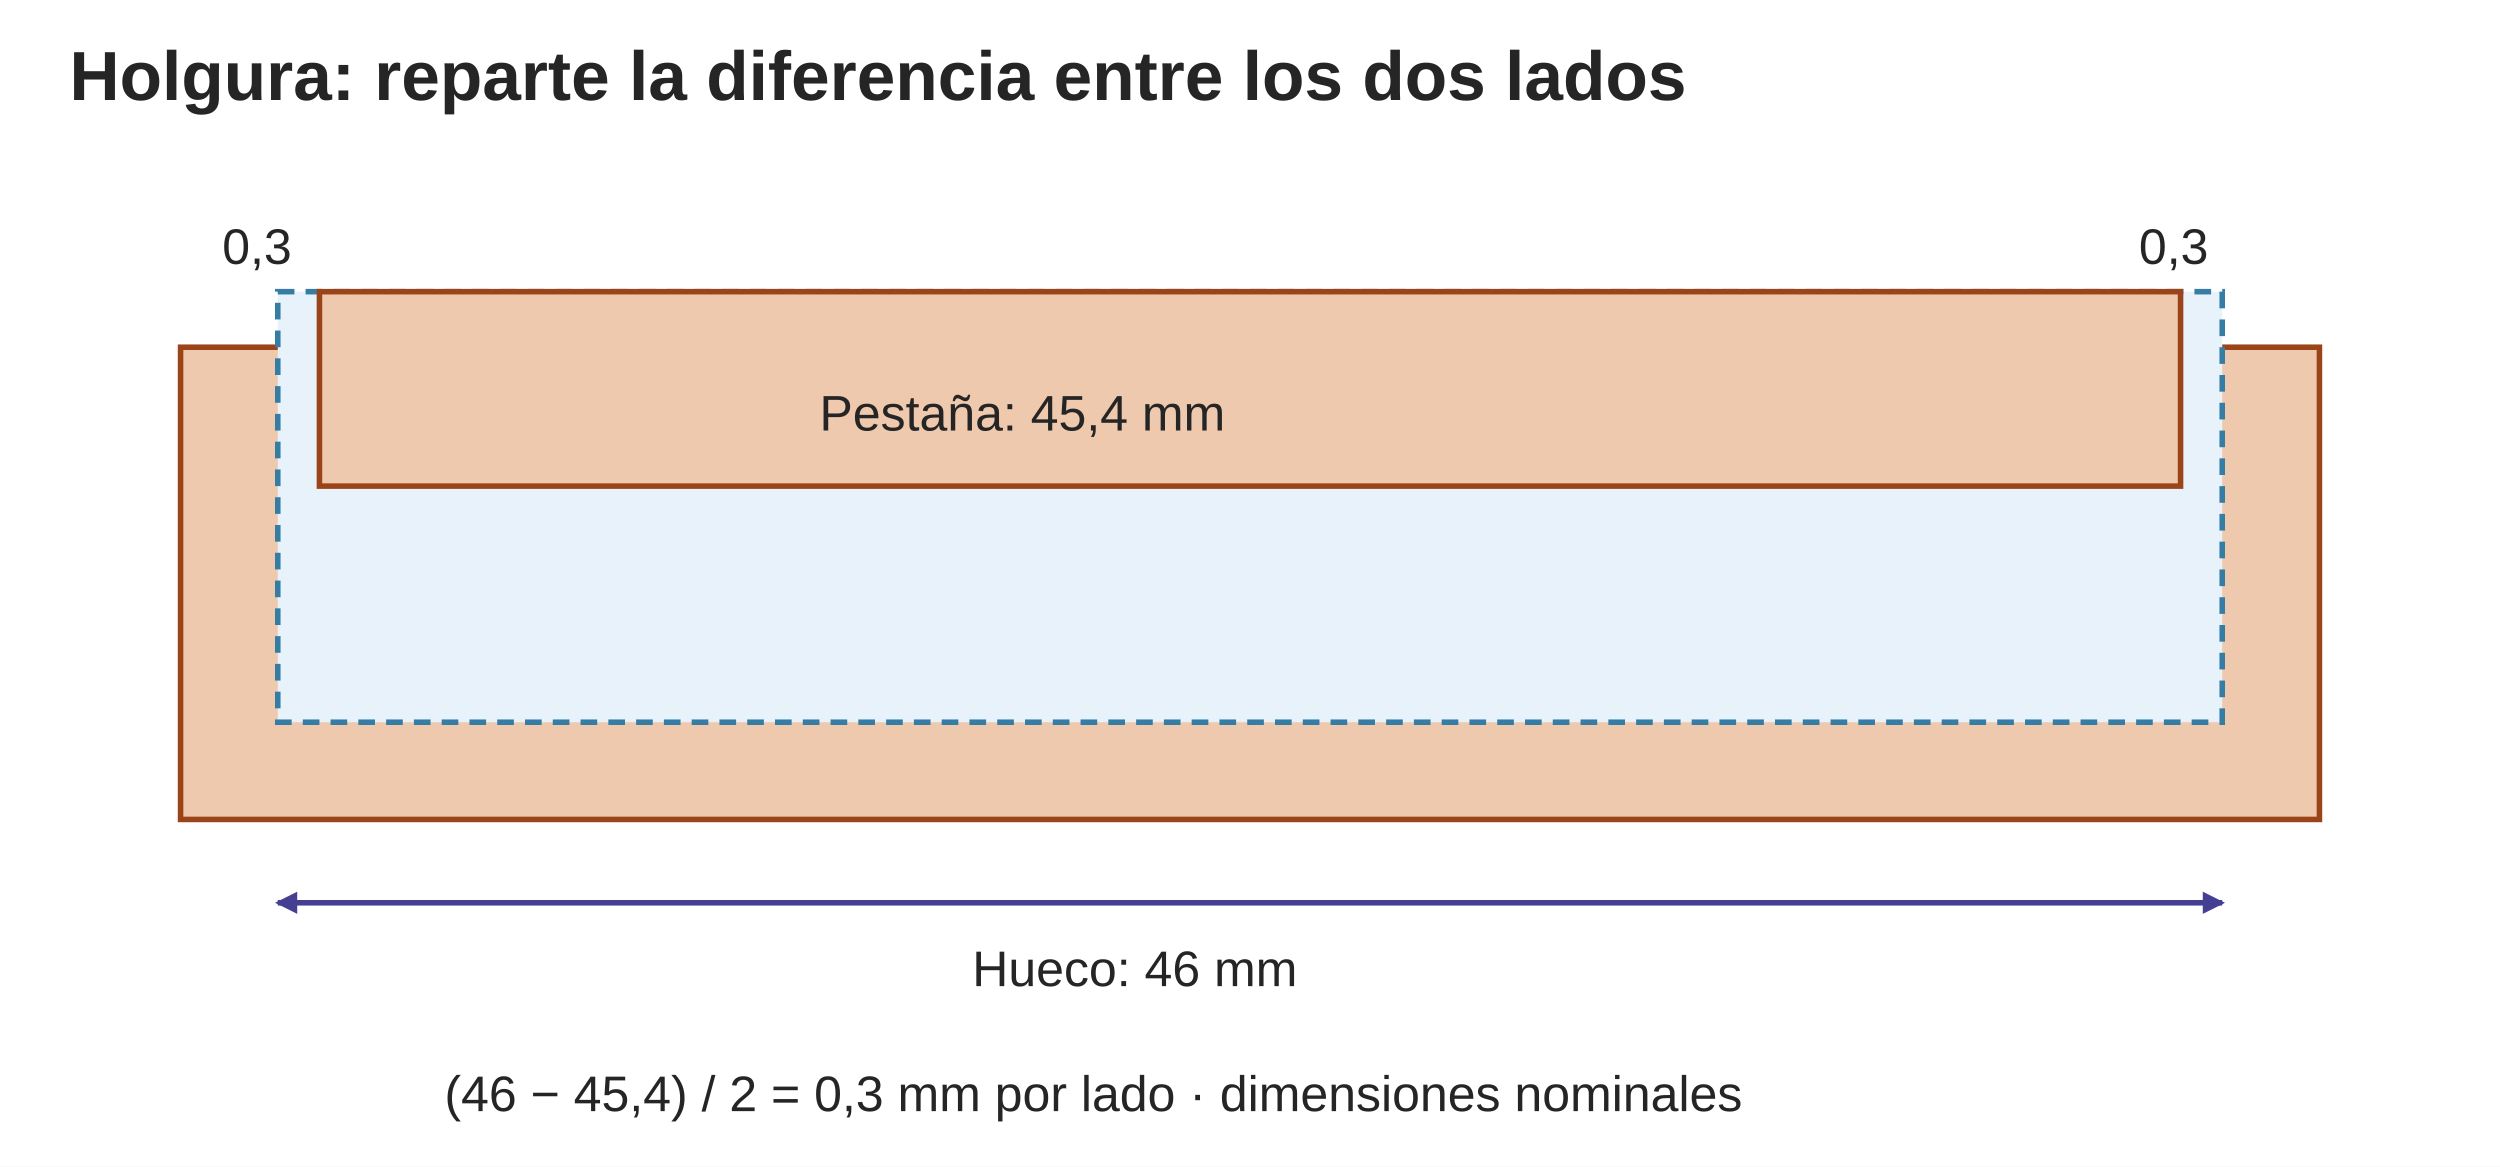
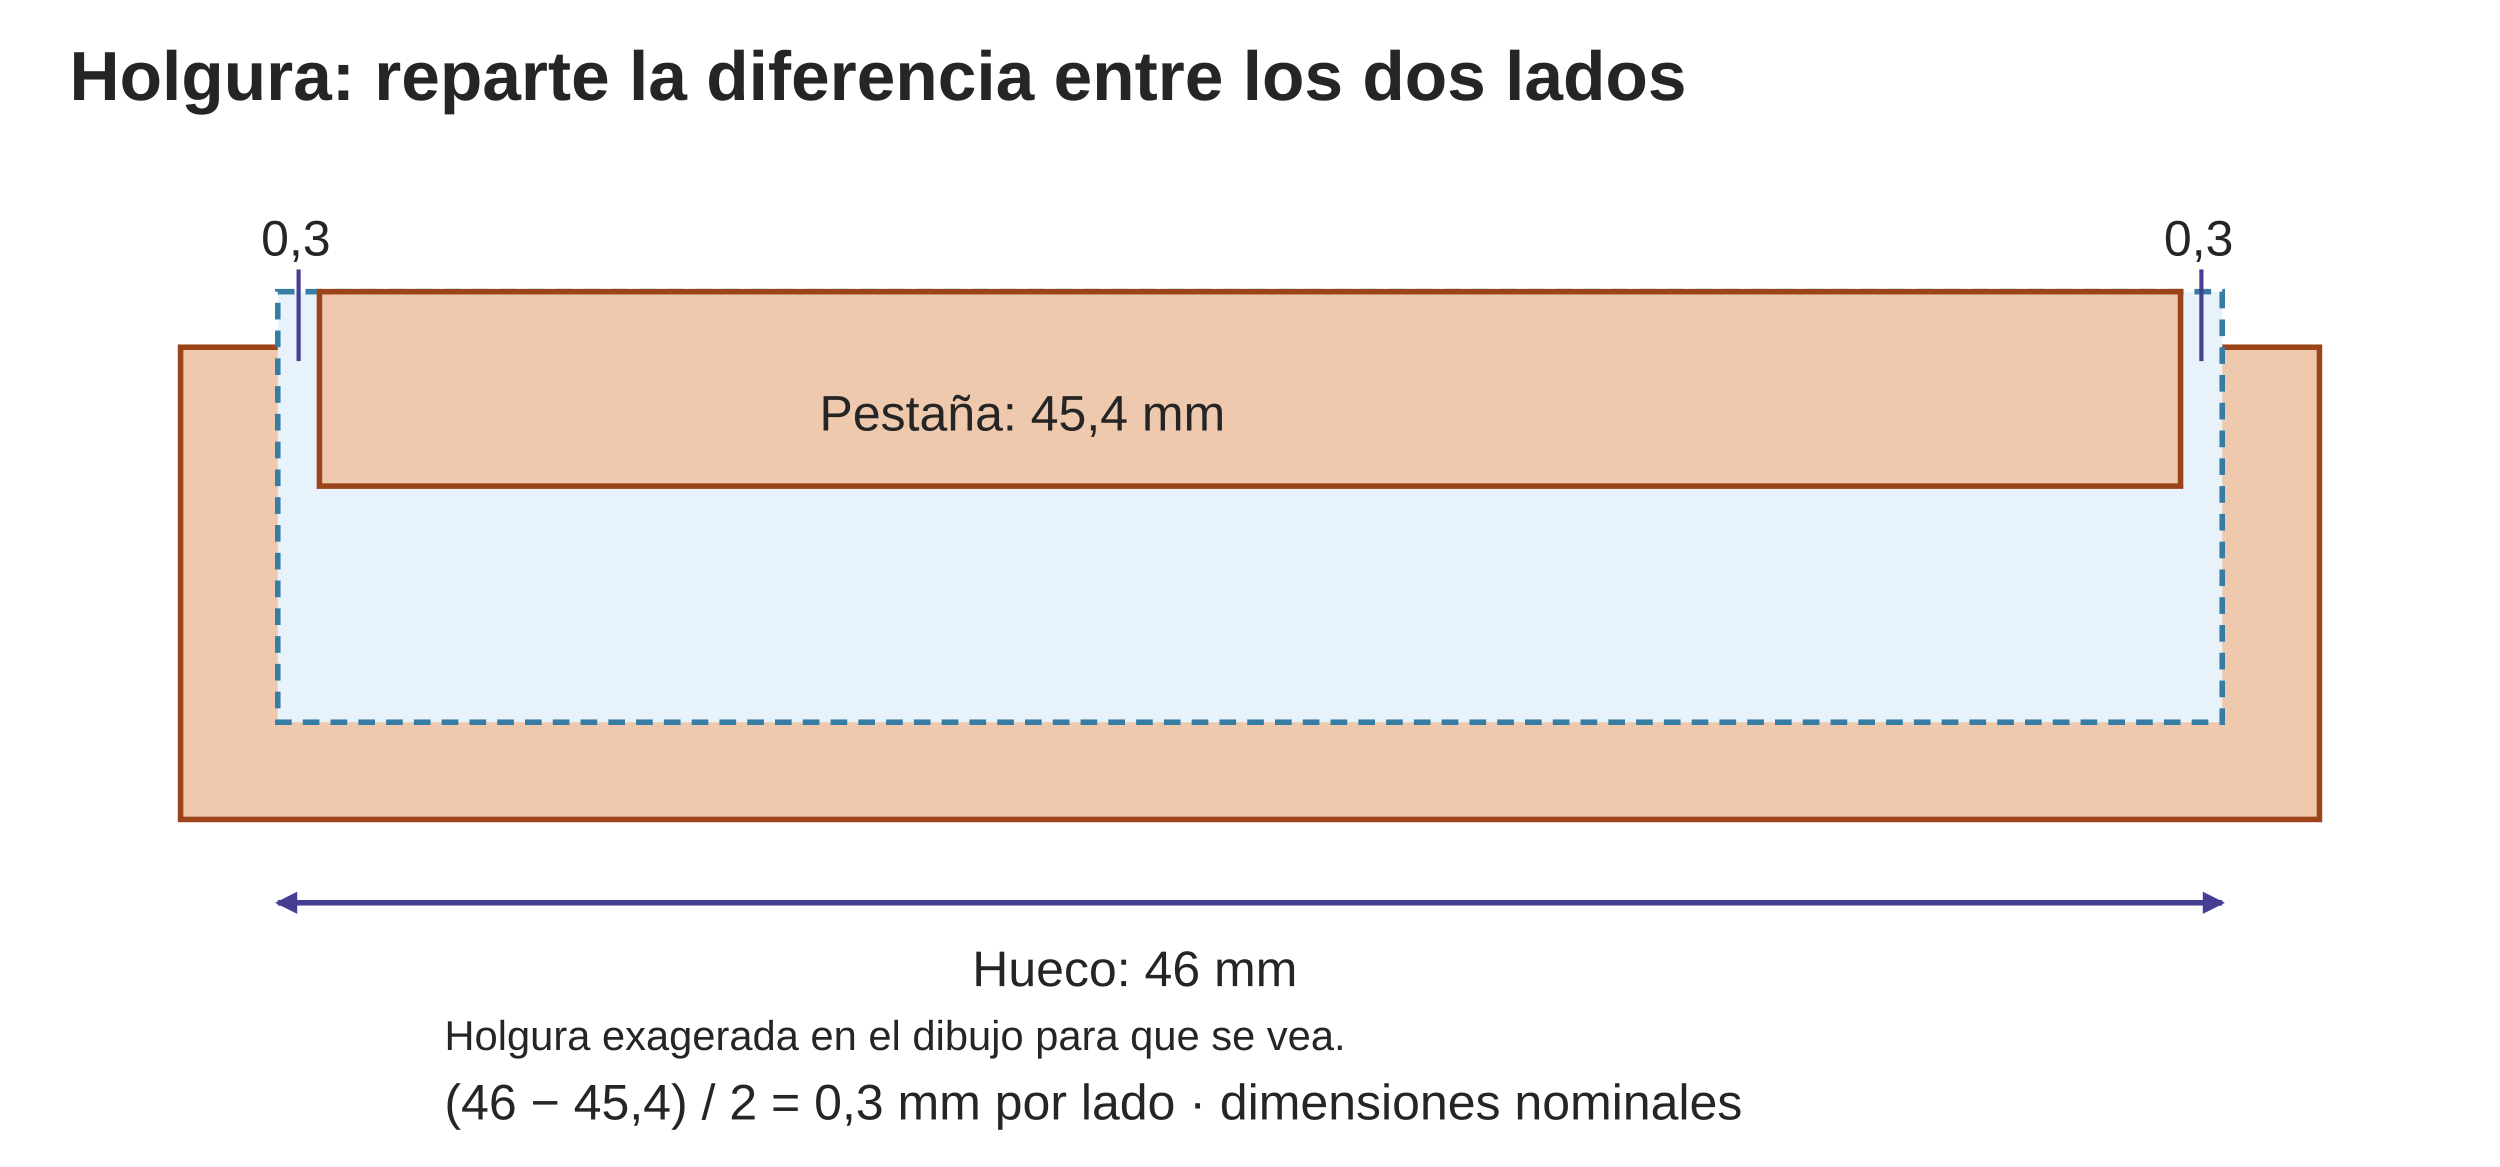
<svg xmlns="http://www.w3.org/2000/svg" width="900" height="420" viewBox="0 0 900 420" role="img">
  <defs>
    <marker id="arr" markerWidth="8" markerHeight="8" refX="7" refY="4" orient="auto-start-reverse" markerUnits="userSpaceOnUse">
      <path d="M0,0 L8,4 L0,8Z" fill="#453f93" />
    </marker>
    <pattern id="capas" width="8" height="10" patternUnits="userSpaceOnUse">
      <rect width="8" height="10" fill="#eec9ad" />
      <path d="M0 9H8" stroke="#9c4419" />
    </pattern>
  </defs>
  <style>text{font-family:Arial,sans-serif;fill:#252525;font-size:18px}.titulo{font-size:25px;font-weight:bold}.small{font-size:15px}.pieza{fill:#eec9ad;stroke:#9c4419;stroke-width:2}.hueco{fill:#e7f2fa;stroke:#367da5;stroke-width:2;stroke-dasharray:6 4}.cota{fill:none;stroke:#453f93;stroke-width:2;marker-start:url(#arr);marker-end:url(#arr)}.flecha{fill:none;stroke:#453f93;stroke-width:3;marker-end:url(#arr)}.mal{fill:#fde5e3;stroke:#a32929;stroke-width:2}</style>
  <rect width="100%" height="100%" fill="white" />
  <text x="25" y="36" class="titulo">Holgura: reparte la diferencia entre los dos lados</text>
  <rect x="65" y="125" width="770" height="170" class="pieza" />
  <rect x="100" y="105" width="700" height="155" class="hueco" />
  <rect x="115" y="105" width="670" height="70" class="pieza" />
  <text x="295" y="155" class="">Pestaña: 45,4 mm</text>
  <path d="M100 325H800" class="cota" />
  <text x="350" y="355" class="">Hueco: 46 mm</text>
-   <text x="80" y="95" class="">0,3</text>
-   <text x="770" y="95" class="">0,3</text>
-   <text x="160" y="400" class="">(46 − 45,4) / 2 = 0,3 mm por lado · dimensiones nominales</text>
+   <text x="94" y="92" class="">0,3</text>
+   <text x="779" y="92" class="">0,3</text>
+   <path d="M107.5 97V130 M792.5 97V130" stroke="#453f93" stroke-width="1.5" />
+   <text x="160" y="378" class="small">Holgura exagerada en el dibujo para que se vea.</text>
+   <text x="160" y="403" class="">(46 − 45,4) / 2 = 0,3 mm por lado · dimensiones nominales</text>
</svg>
